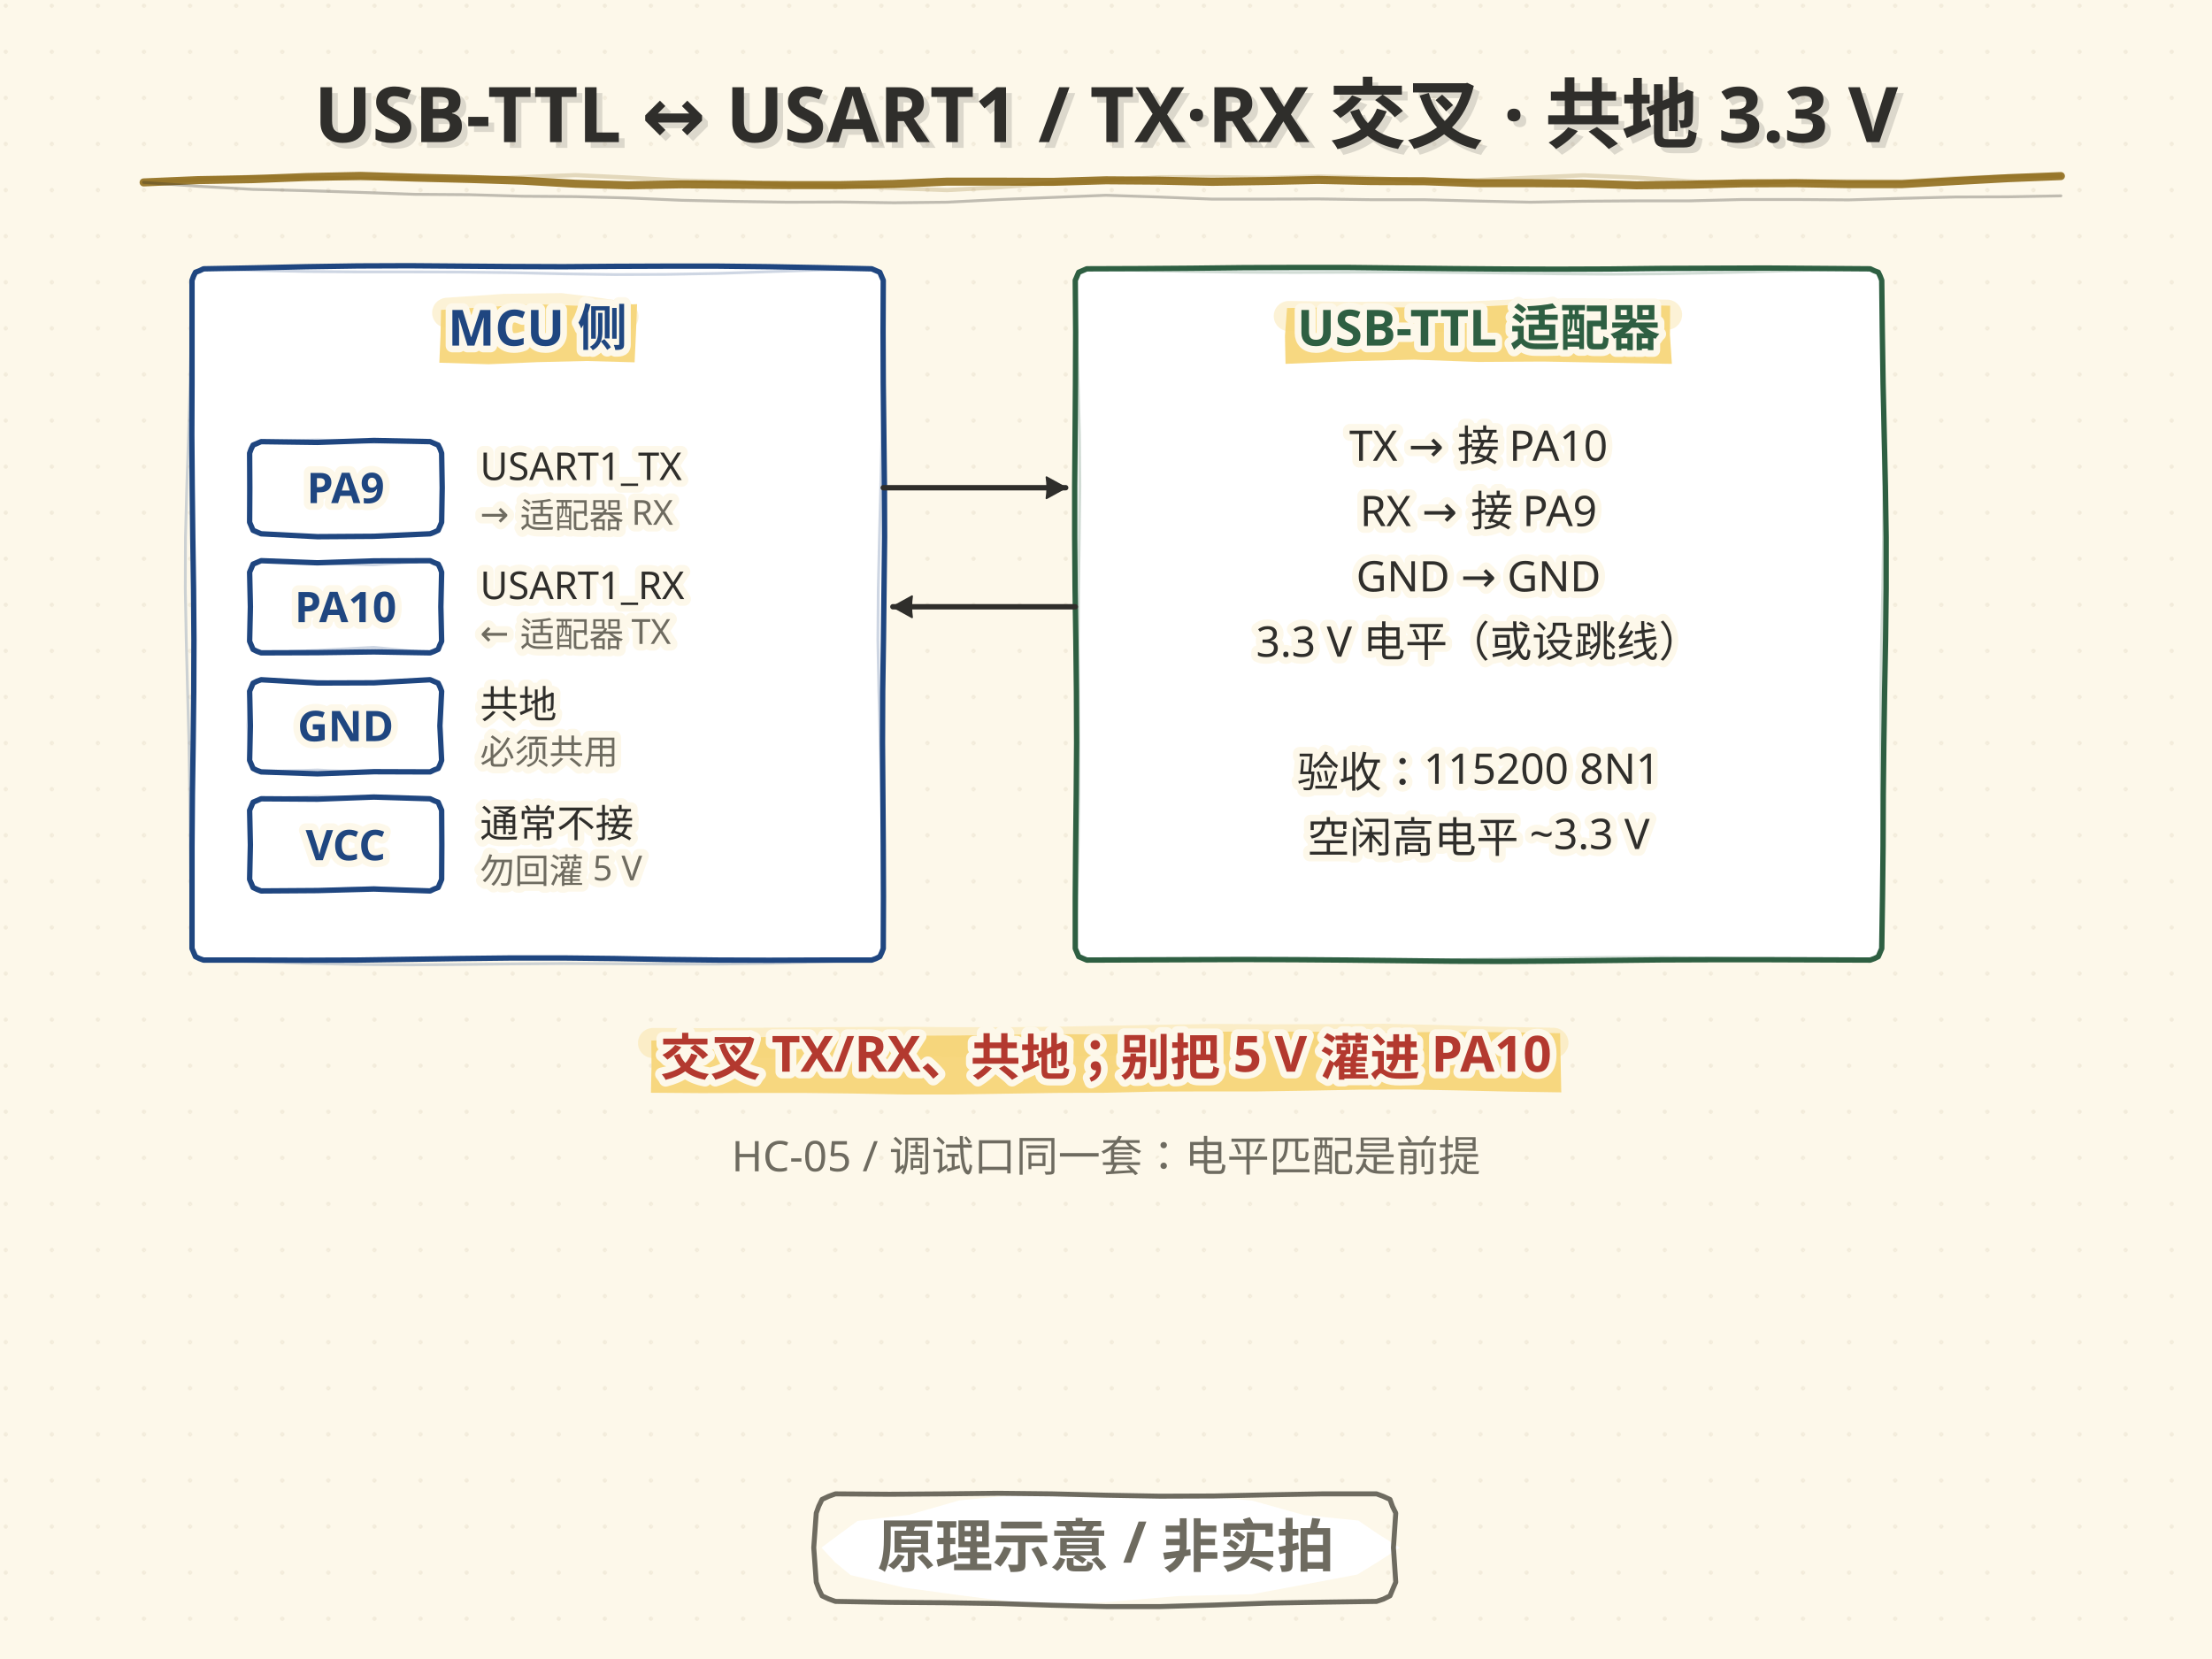
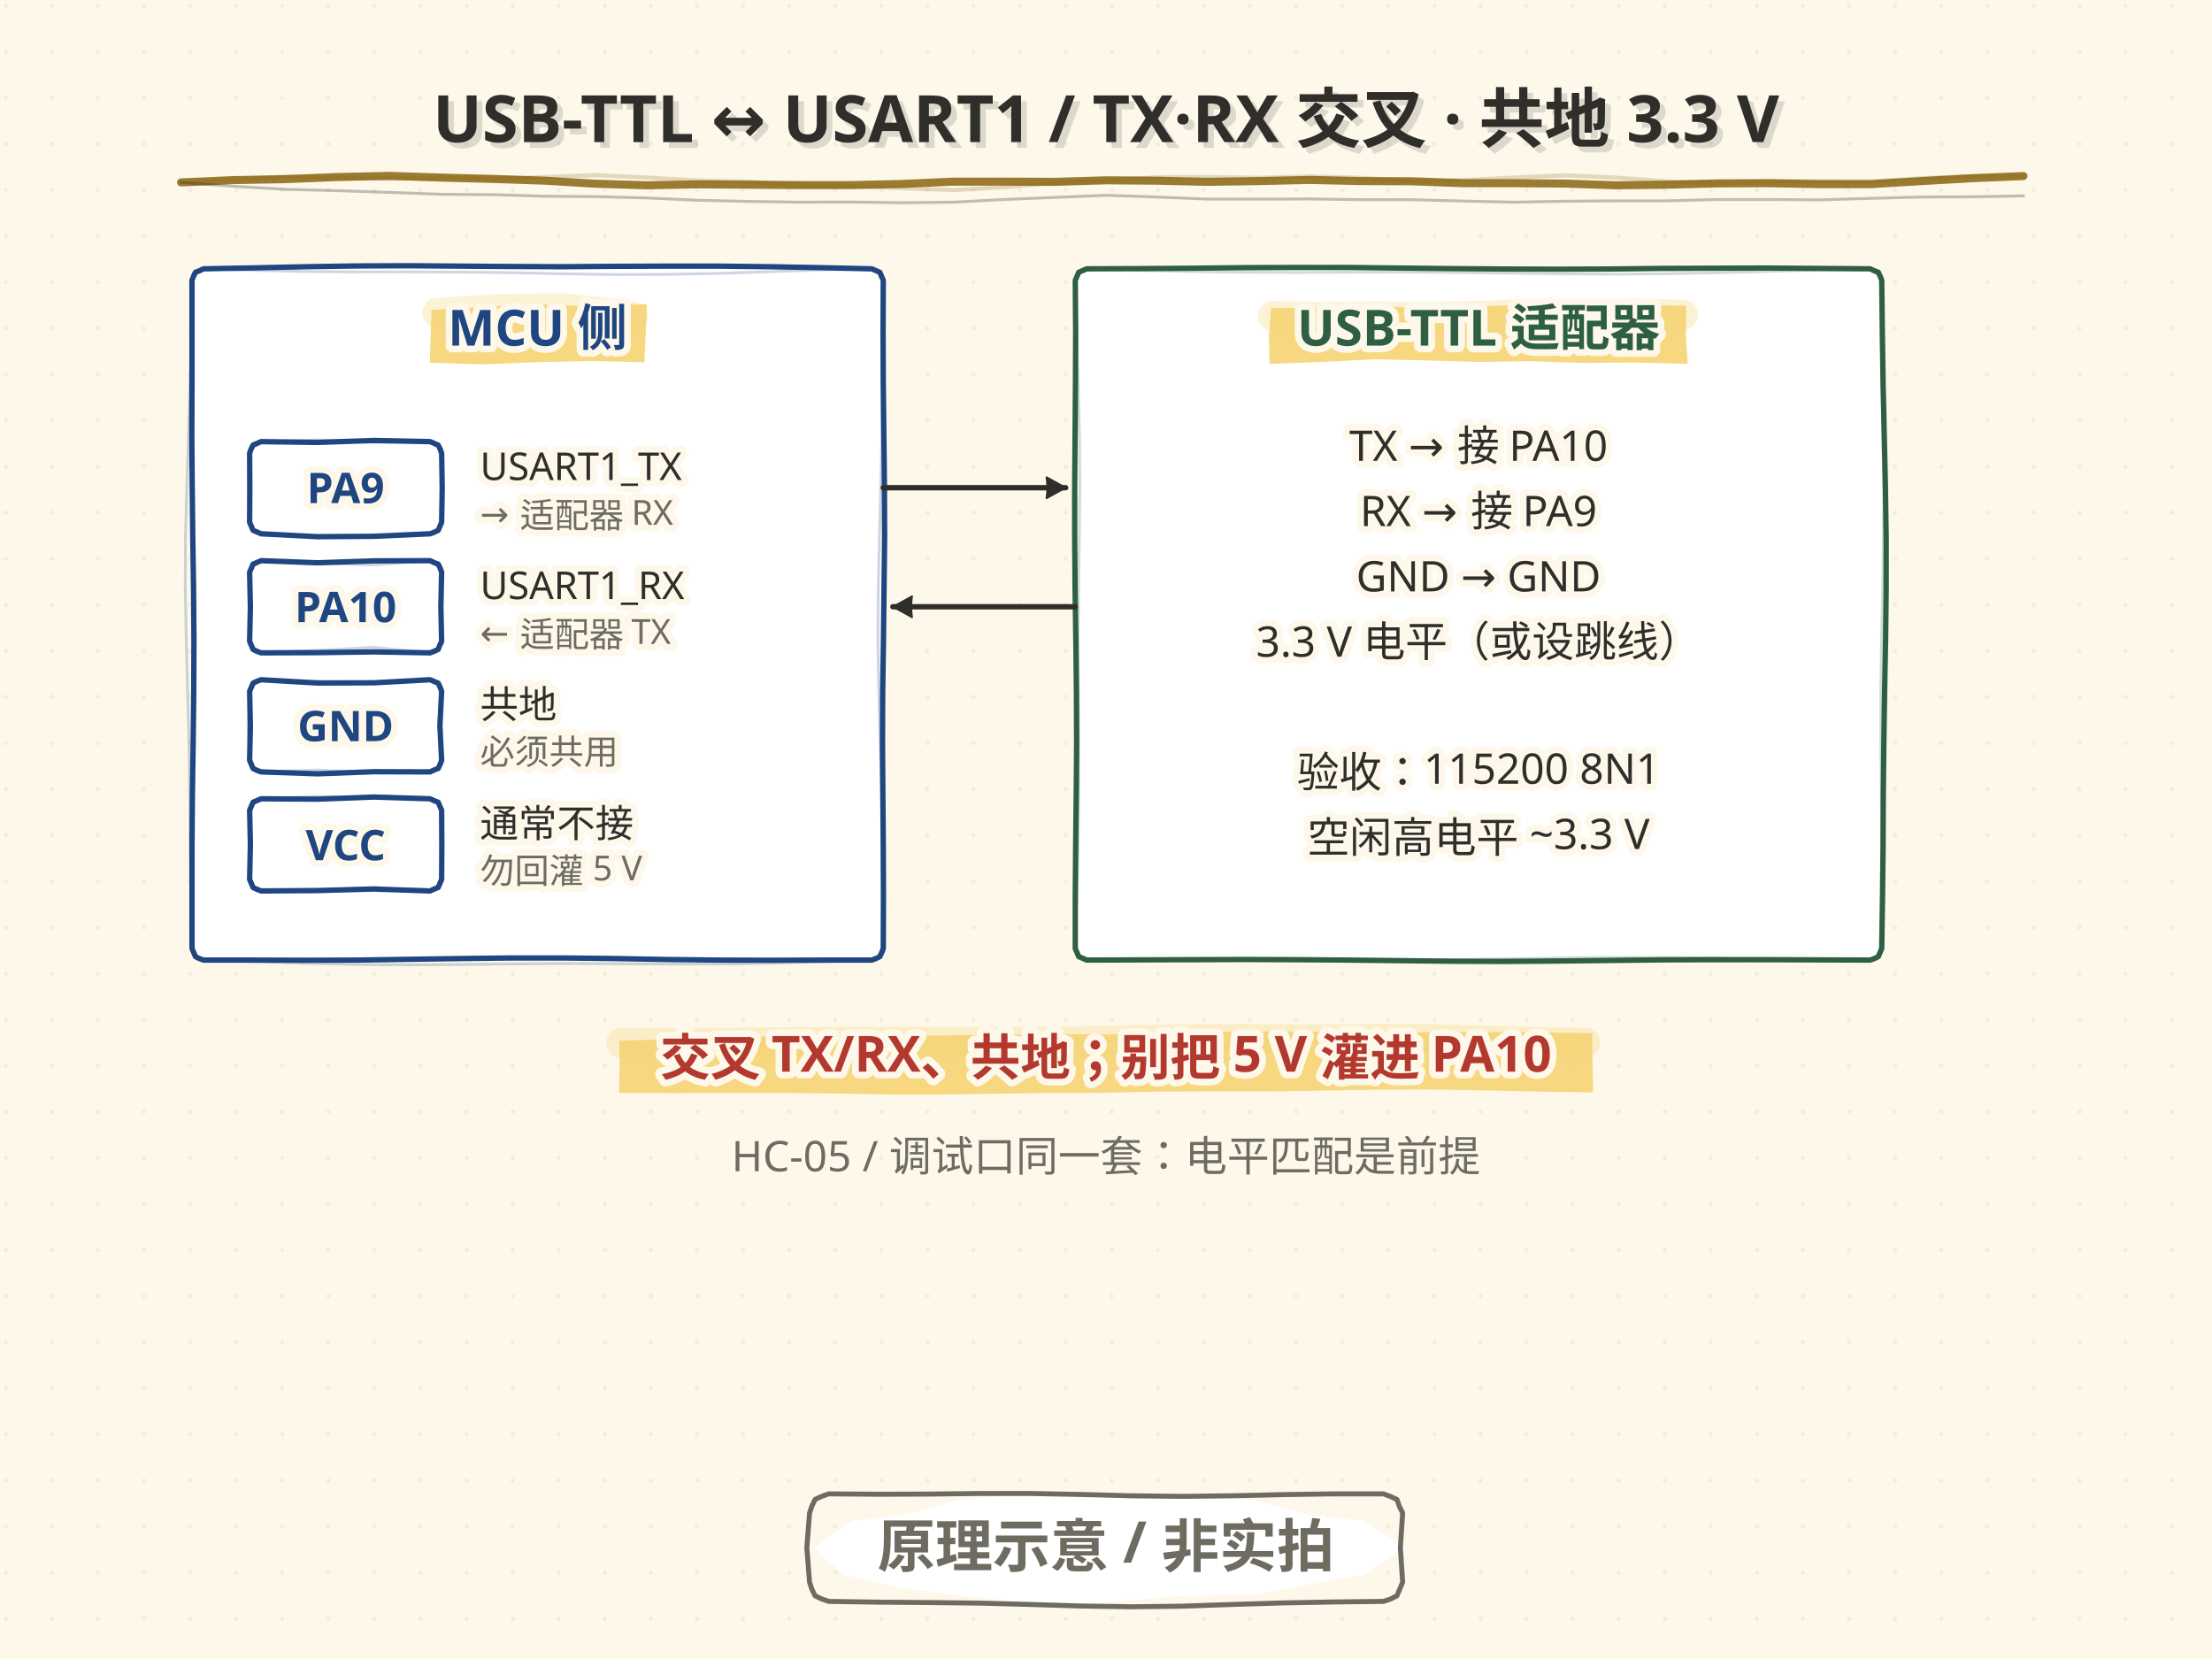
<svg xmlns="http://www.w3.org/2000/svg" width="1152" height="864" viewBox="0 0 1152 864">
  <style>text{dominant-baseline:alphabetic} .t-halo{paint-order:stroke;stroke:#FDF8EA;stroke-width:7px; stroke-linejoin:round}</style>
  <defs>
    <pattern id="dotgrid" width="24" height="24" patternUnits="userSpaceOnUse">
      <circle cx="3" cy="3" r="1.1" fill="#DED4BE" />
    </pattern>
  </defs>
  <rect width="1152" height="864" fill="#FDF8EA" />
  <rect width="1152" height="864" fill="url(#dotgrid)" opacity="0.36" />
  <path d="M100.0 146.0 L100.8 143.8 L101.8 141.8 L101.8 141.8 L103.9 141.0 L106.0 140.0 L106.0 140.0 L132.8 139.5 L159.5 138.9 L186.3 138.5 L213.1 138.4 L239.8 138.6 L266.6 138.8 L293.4 138.9 L320.2 138.7 L346.9 138.6 L373.7 138.6 L400.5 138.9 L427.2 139.4 L454.0 140.0 L454.0 140.0 L456.1 140.9 L458.2 141.8 L458.2 141.8 L459.1 143.9 L460.0 146.0 L460.0 146.0 L459.9 172.8 L460.0 199.5 L460.3 226.3 L460.6 253.1 L460.7 279.8 L460.4 306.6 L460.1 333.4 L459.7 360.2 L459.6 386.9 L459.8 413.7 L460.0 440.5 L460.1 467.2 L460.0 494.0 L460.0 494.0 L459.2 496.1 L458.2 498.2 L458.2 498.2 L456.2 499.2 L454.0 500.0 L454.0 500.0 L427.2 500.0 L400.5 500.1 L373.7 500.0 L346.9 499.7 L320.2 499.2 L293.4 498.9 L266.6 498.9 L239.8 499.2 L213.1 499.6 L186.3 500.0 L159.5 500.1 L132.8 500.0 L106.0 500.0 L106.0 500.0 L103.8 499.2 L101.8 498.2 L101.8 498.2 L100.9 496.1 L100.0 494.0 L100.0 494.0 L100.0 467.2 L100.0 440.5 L100.2 413.7 L100.6 386.9 L100.9 360.2 L101.0 333.4 L100.8 306.6 L100.4 279.8 L100.1 253.1 L99.9 226.3 L100.0 199.5 L100.0 172.8 L100.0 146.0" fill="#FFFFFF" stroke="#1F4680" stroke-width="2.8" stroke-linecap="round" stroke-linejoin="round" opacity="1.0" />
  <path d="M100.0 146.0 L101.0 143.9 L101.8 141.8 L101.8 141.8 L103.9 141.0 L106.0 140.0 L106.0 140.0 L132.8 140.8 L159.5 141.4 L186.3 141.6 L213.1 141.6 L239.8 141.7 L266.6 142.0 L293.4 142.6 L320.2 143.0 L346.9 142.9 L373.7 142.4 L400.5 141.5 L427.2 140.6 L454.0 140.0 L454.0 140.0 L456.1 140.9 L458.2 141.8 L458.2 141.8 L459.2 143.8 L460.0 146.0 L460.0 146.0 L459.7 172.8 L459.5 199.5 L459.3 226.3 L458.7 253.1 L458.0 279.8 L457.4 306.6 L457.2 333.4 L457.7 360.2 L458.4 386.9 L459.1 413.7 L459.5 440.5 L459.8 467.2 L460.0 494.0 L460.0 494.0 L459.3 496.2 L458.2 498.2 L458.2 498.2 L456.1 499.0 L454.0 500.0 L454.0 500.0 L427.2 500.9 L400.5 501.7 L373.7 502.1 L346.9 502.1 L320.2 501.9 L293.4 501.8 L266.6 502.0 L239.8 502.3 L213.1 502.5 L186.3 502.3 L159.5 501.7 L132.8 500.8 L106.0 500.0 L106.0 500.0 L103.9 499.1 L101.8 498.2 L101.8 498.2 L101.0 496.1 L100.0 494.0 L100.0 494.0 L99.4 467.2 L99.1 440.5 L98.8 413.7 L98.4 386.9 L97.7 360.2 L97.0 333.4 L96.5 306.6 L96.6 279.8 L97.3 253.1 L98.2 226.3 L99.0 199.5 L99.6 172.8 L100.0 146.0" fill="none" stroke="#1F4680" stroke-width="1.46" stroke-linecap="round" stroke-linejoin="round" opacity="0.22" />
-   <path d="M229.7 161.4 L254.9 159.8 L280.0 158.5 L280.0 158.5 L305.9 159.4 L331.8 158.4 L331.8 158.4 L331.2 173.6 L330.5 188.7 L330.5 188.7 L305.3 188.0 L280.0 188.6 L280.0 188.6 L254.4 189.7 L228.8 188.9 L228.8 188.9 L229.4 175.2 L229.7 161.4" fill="#F6D576" opacity="0.92" />
-   <path d="M232.9 162.9 L262.5 160.9 L292.1 160.5 L292.1 160.5 L308.5 162.5 L324.7 164.9" fill="none" stroke="#F6D576" stroke-width="15.7" stroke-linecap="round" opacity="0.30" />
+   <path d="M224.7 161.4 L252.3 159.8 L280.0 158.5 L280.0 158.5 L308.4 159.5 L336.9 158.4 L336.9 158.4 L336.3 173.6 L335.6 188.7 L335.6 188.7 L307.8 188.0 L280.0 188.6 L280.0 188.6 L251.9 189.8 L223.8 188.9 L223.8 188.9 L224.3 175.2 L224.7 161.4" fill="#F6D576" opacity="0.92" />
+   <path d="M227.8 162.9 L260.5 160.9 L293.3 160.5 L293.3 160.5 L311.6 162.5 L329.8 164.9" fill="none" stroke="#F6D576" stroke-width="15.7" stroke-linecap="round" opacity="0.30" />
  <text x="280" y="180" font-family="'Segoe Print','STKaiti','KaiTi','Microsoft YaHei','PingFang SC',sans-serif" font-size="26" font-weight="bold" text-anchor="middle" fill="#1F4680" class="t-halo">MCU 侧</text>
  <path d="M130.0 236.0 L130.8 233.8 L131.8 231.8 L131.8 231.8 L133.9 230.9 L136.0 230.0 L136.0 230.0 L165.3 230.4 L194.7 229.4 L224.0 230.0 L224.0 230.0 L226.1 230.9 L228.2 231.8 L228.2 231.8 L229.2 233.8 L230.0 236.0 L230.0 236.0 L230.3 254.0 L230.0 272.0 L230.0 272.0 L229.1 274.1 L228.2 276.2 L228.2 276.2 L226.1 277.2 L224.0 278.0 L224.0 278.0 L194.7 279.3 L165.3 279.5 L136.0 278.0 L136.0 278.0 L133.9 277.1 L131.8 276.2 L131.8 276.2 L130.9 274.1 L130.0 272.0 L130.0 272.0 L130.1 254.0 L130.0 236.0" fill="#FFFFFF" stroke="#1F4680" stroke-width="2.8" stroke-linecap="round" stroke-linejoin="round" opacity="1.0" />
  <path d="M130.0 236.0 L130.7 233.8 L131.8 231.8 L131.8 231.8 L133.8 230.7 L136.0 230.0 L136.0 230.0 L165.3 229.1 L194.7 230.4 L224.0 230.0 L224.0 230.0 L226.2 230.7 L228.2 231.8 L228.2 231.8 L229.2 233.8 L230.0 236.0 L230.0 236.0 L230.4 254.0 L230.0 272.0 L230.0 272.0 L229.0 274.1 L228.2 276.2 L228.2 276.2 L226.1 277.1 L224.0 278.0 L224.0 278.0 L194.7 279.5 L165.3 279.3 L136.0 278.0 L136.0 278.0 L133.8 277.2 L131.8 276.2 L131.8 276.2 L130.8 274.1 L130.0 272.0 L130.0 272.0 L129.4 254.0 L130.0 236.0" fill="none" stroke="#1F4680" stroke-width="1.46" stroke-linecap="round" stroke-linejoin="round" opacity="0.22" />
  <text x="180" y="262" font-family="'Segoe Print','STKaiti','KaiTi','Microsoft YaHei','PingFang SC',sans-serif" font-size="22" font-weight="bold" text-anchor="middle" fill="#1F4680" class="t-halo">PA9</text>
  <text x="250" y="250" font-family="'Segoe Print','STKaiti','KaiTi','Microsoft YaHei','PingFang SC',sans-serif" font-size="20" fill="#2F2E2B" class="t-halo">USART1_TX</text>
  <text x="250" y="274" font-family="'Segoe Print','STKaiti','KaiTi','Microsoft YaHei','PingFang SC',sans-serif" font-size="18" fill="#6E6B60" class="t-halo">→ 适配器 RX</text>
  <path d="M130.0 298.0 L130.9 295.9 L131.8 293.8 L131.8 293.8 L133.9 292.9 L136.0 292.0 L136.0 292.0 L165.3 293.1 L194.7 292.1 L224.0 292.0 L224.0 292.0 L226.1 293.0 L228.2 293.8 L228.2 293.8 L229.2 295.8 L230.0 298.0 L230.0 298.0 L229.6 316.0 L230.0 334.0 L230.0 334.0 L229.0 336.1 L228.2 338.2 L228.2 338.2 L226.1 339.2 L224.0 340.0 L224.0 340.0 L194.7 339.5 L165.3 339.9 L136.0 340.0 L136.0 340.0 L133.8 339.2 L131.8 338.2 L131.8 338.2 L130.9 336.1 L130.0 334.0 L130.0 334.0 L130.4 316.0 L130.0 298.0" fill="#FFFFFF" stroke="#1F4680" stroke-width="2.8" stroke-linecap="round" stroke-linejoin="round" opacity="1.0" />
  <path d="M130.0 298.0 L130.9 295.9 L131.8 293.8 L131.8 293.8 L133.8 292.7 L136.0 292.0 L136.0 292.0 L165.3 293.4 L194.7 294.2 L224.0 292.0 L224.0 292.0 L226.1 292.9 L228.2 293.8 L228.2 293.8 L229.1 295.9 L230.0 298.0 L230.0 298.0 L229.9 316.0 L230.0 334.0 L230.0 334.0 L229.0 336.1 L228.2 338.2 L228.2 338.2 L226.1 339.0 L224.0 340.0 L224.0 340.0 L194.7 337.1 L165.3 338.7 L136.0 340.0 L136.0 340.0 L133.9 339.1 L131.8 338.2 L131.8 338.2 L131.0 336.1 L130.0 334.0 L130.0 334.0 L131.1 316.0 L130.0 298.0" fill="none" stroke="#1F4680" stroke-width="1.46" stroke-linecap="round" stroke-linejoin="round" opacity="0.22" />
  <text x="180" y="324" font-family="'Segoe Print','STKaiti','KaiTi','Microsoft YaHei','PingFang SC',sans-serif" font-size="22" font-weight="bold" text-anchor="middle" fill="#1F4680" class="t-halo">PA10</text>
  <text x="250" y="312" font-family="'Segoe Print','STKaiti','KaiTi','Microsoft YaHei','PingFang SC',sans-serif" font-size="20" fill="#2F2E2B" class="t-halo">USART1_RX</text>
  <text x="250" y="336" font-family="'Segoe Print','STKaiti','KaiTi','Microsoft YaHei','PingFang SC',sans-serif" font-size="18" fill="#6E6B60" class="t-halo">← 适配器 TX</text>
  <path d="M130.0 360.0 L130.9 357.9 L131.8 355.8 L131.8 355.8 L133.8 354.8 L136.0 354.0 L136.0 354.0 L165.3 355.7 L194.7 355.6 L224.0 354.0 L224.0 354.0 L226.1 354.9 L228.2 355.8 L228.2 355.8 L229.2 357.9 L230.0 360.0 L230.0 360.0 L229.1 378.0 L230.0 396.0 L230.0 396.0 L229.2 398.1 L228.2 400.2 L228.2 400.2 L226.1 401.0 L224.0 402.0 L224.0 402.0 L194.7 401.9 L165.3 403.0 L136.0 402.0 L136.0 402.0 L133.8 401.2 L131.8 400.2 L131.8 400.2 L130.9 398.1 L130.0 396.0 L130.0 396.0 L130.4 378.0 L130.0 360.0" fill="#FFFFFF" stroke="#1F4680" stroke-width="2.8" stroke-linecap="round" stroke-linejoin="round" opacity="1.0" />
  <path d="M130.0 360.0 L131.0 357.9 L131.8 355.8 L131.8 355.8 L133.9 355.0 L136.0 354.0 L136.0 354.0 L165.3 354.8 L194.7 356.1 L224.0 354.0 L224.0 354.0 L226.1 354.9 L228.2 355.8 L228.2 355.8 L229.2 357.9 L230.0 360.0 L230.0 360.0 L229.2 378.0 L230.0 396.0 L230.0 396.0 L229.0 398.1 L228.2 400.2 L228.2 400.2 L226.1 401.1 L224.0 402.0 L224.0 402.0 L194.7 402.5 L165.3 401.0 L136.0 402.0 L136.0 402.0 L133.9 401.0 L131.8 400.2 L131.8 400.2 L131.0 398.1 L130.0 396.0 L130.0 396.0 L129.1 378.0 L130.0 360.0" fill="none" stroke="#1F4680" stroke-width="1.46" stroke-linecap="round" stroke-linejoin="round" opacity="0.22" />
  <text x="180" y="386" font-family="'Segoe Print','STKaiti','KaiTi','Microsoft YaHei','PingFang SC',sans-serif" font-size="22" font-weight="bold" text-anchor="middle" fill="#1F4680" class="t-halo">GND</text>
  <text x="250" y="374" font-family="'Segoe Print','STKaiti','KaiTi','Microsoft YaHei','PingFang SC',sans-serif" font-size="20" fill="#2F2E2B" class="t-halo">共地</text>
  <text x="250" y="398" font-family="'Segoe Print','STKaiti','KaiTi','Microsoft YaHei','PingFang SC',sans-serif" font-size="18" fill="#6E6B60" class="t-halo">必须共用</text>
  <path d="M130.0 422.0 L130.9 419.9 L131.8 417.8 L131.8 417.8 L133.9 416.9 L136.0 416.0 L136.0 416.0 L165.3 416.2 L194.7 415.1 L224.0 416.0 L224.0 416.0 L226.1 417.0 L228.2 417.8 L228.2 417.8 L229.1 419.9 L230.0 422.0 L230.0 422.0 L230.1 440.0 L230.0 458.0 L230.0 458.0 L229.1 460.1 L228.2 462.2 L228.2 462.2 L226.1 463.0 L224.0 464.0 L224.0 464.0 L194.7 463.0 L165.3 463.8 L136.0 464.0 L136.0 464.0 L133.9 463.2 L131.8 462.2 L131.8 462.2 L130.9 460.1 L130.0 458.0 L130.0 458.0 L130.4 440.0 L130.0 422.0" fill="#FFFFFF" stroke="#1F4680" stroke-width="2.8" stroke-linecap="round" stroke-linejoin="round" opacity="1.0" />
  <path d="M130.0 422.0 L131.0 419.9 L131.8 417.8 L131.8 417.8 L133.9 416.9 L136.0 416.0 L136.0 416.0 L165.3 414.7 L194.7 415.7 L224.0 416.0 L224.0 416.0 L226.1 416.8 L228.2 417.8 L228.2 417.8 L229.2 419.8 L230.0 422.0 L230.0 422.0 L229.8 440.0 L230.0 458.0 L230.0 458.0 L229.1 460.1 L228.2 462.2 L228.2 462.2 L226.2 463.2 L224.0 464.0 L224.0 464.0 L194.7 462.2 L165.3 463.4 L136.0 464.0 L136.0 464.0 L133.8 463.3 L131.8 462.2 L131.8 462.2 L131.0 460.1 L130.0 458.0 L130.0 458.0 L130.2 440.0 L130.0 422.0" fill="none" stroke="#1F4680" stroke-width="1.46" stroke-linecap="round" stroke-linejoin="round" opacity="0.22" />
  <text x="180" y="448" font-family="'Segoe Print','STKaiti','KaiTi','Microsoft YaHei','PingFang SC',sans-serif" font-size="22" font-weight="bold" text-anchor="middle" fill="#1F4680" class="t-halo">VCC</text>
  <text x="250" y="436" font-family="'Segoe Print','STKaiti','KaiTi','Microsoft YaHei','PingFang SC',sans-serif" font-size="20" fill="#2F2E2B" class="t-halo">通常不接</text>
  <text x="250" y="460" font-family="'Segoe Print','STKaiti','KaiTi','Microsoft YaHei','PingFang SC',sans-serif" font-size="18" fill="#6E6B60" class="t-halo">勿回灌 5 V</text>
  <path d="M560.0 146.0 L560.9 143.9 L561.8 141.8 L561.8 141.8 L563.9 140.9 L566.0 140.0 L566.0 140.0 L593.2 139.9 L620.4 139.7 L647.6 139.4 L674.8 139.3 L702.0 139.3 L729.2 139.6 L756.4 139.9 L783.6 140.1 L810.8 140.2 L838.0 140.1 L865.2 139.8 L892.4 139.7 L919.6 139.6 L946.8 139.8 L974.0 140.0 L974.0 140.0 L976.1 141.0 L978.2 141.8 L978.2 141.8 L979.2 143.9 L980.0 146.0 L980.0 146.0 L980.3 172.8 L980.7 199.5 L981.3 226.3 L981.9 253.1 L982.3 279.8 L982.3 306.6 L982.0 333.4 L981.5 360.2 L981.1 386.9 L980.8 413.7 L980.7 440.5 L980.4 467.2 L980.0 494.0 L980.0 494.0 L979.1 496.1 L978.2 498.2 L978.2 498.2 L976.2 499.2 L974.0 500.0 L974.0 500.0 L946.8 499.9 L919.6 499.8 L892.4 499.8 L865.2 499.9 L838.0 500.2 L810.8 500.5 L783.6 500.7 L756.4 500.6 L729.2 500.3 L702.0 500.0 L674.8 499.8 L647.6 499.7 L620.4 499.8 L593.2 499.9 L566.0 500.0 L566.0 500.0 L563.9 499.1 L561.8 498.2 L561.8 498.2 L560.9 496.1 L560.0 494.0 L560.0 494.0 L560.0 467.2 L560.2 440.5 L560.5 413.7 L560.7 386.9 L560.6 360.2 L560.3 333.4 L559.9 306.6 L559.7 279.8 L559.7 253.1 L559.9 226.3 L560.1 199.5 L560.2 172.8 L560.0 146.0" fill="#FFFFFF" stroke="#2E5F42" stroke-width="2.8" stroke-linecap="round" stroke-linejoin="round" opacity="1.0" />
  <path d="M560.0 146.0 L560.8 143.9 L561.8 141.8 L561.8 141.8 L563.8 140.8 L566.0 140.0 L566.0 140.0 L593.2 140.8 L620.4 141.4 L647.6 141.8 L674.8 141.9 L702.0 141.8 L729.2 141.7 L756.4 141.9 L783.6 142.2 L810.8 142.6 L838.0 142.8 L865.2 142.6 L892.4 142.1 L919.6 141.4 L946.8 140.6 L974.0 140.0 L974.0 140.0 L976.1 140.9 L978.2 141.8 L978.2 141.8 L979.0 143.9 L980.0 146.0 L980.0 146.0 L979.9 172.8 L980.2 199.5 L980.6 226.3 L981.0 253.1 L980.9 279.8 L980.5 306.6 L979.9 333.4 L979.5 360.2 L979.5 386.9 L979.8 413.7 L980.1 440.5 L980.2 467.2 L980.0 494.0 L980.0 494.0 L979.2 496.1 L978.2 498.2 L978.2 498.2 L976.2 499.3 L974.0 500.0 L974.0 500.0 L946.8 499.8 L919.6 499.5 L892.4 499.0 L865.2 498.6 L838.0 498.6 L810.8 498.9 L783.6 499.3 L756.4 499.8 L729.2 500.0 L702.0 499.9 L674.8 499.7 L647.6 499.4 L620.4 499.4 L593.2 499.6 L566.0 500.0 L566.0 500.0 L563.8 499.3 L561.8 498.2 L561.8 498.2 L560.8 496.1 L560.0 494.0 L560.0 494.0 L560.8 467.2 L561.5 440.5 L561.8 413.7 L561.8 386.9 L561.6 360.2 L561.5 333.4 L561.7 306.6 L562.1 279.8 L562.4 253.1 L562.2 226.3 L561.5 199.5 L560.7 172.8 L560.0 146.0" fill="none" stroke="#2E5F42" stroke-width="1.46" stroke-linecap="round" stroke-linejoin="round" opacity="0.22" />
-   <path d="M670.3 160.4 L703.6 160.0 L736.8 160.1 L770.0 159.7 L770.0 159.7 L803.3 158.0 L836.6 158.7 L869.8 159.2 L869.8 159.2 L869.7 174.4 L870.7 189.5 L870.7 189.5 L837.1 188.9 L803.6 188.3 L770.0 188.5 L770.0 188.5 L736.5 187.3 L703.0 188.1 L669.5 189.5 L669.5 189.5 L669.2 174.9 L670.3 160.4" fill="#F6D576" opacity="0.92" />
-   <path d="M671.2 164.6 L702.0 165.0 L732.7 164.9 L763.5 164.9 L794.3 163.5 L794.3 163.5 L831.2 163.4 L868.2 163.9" fill="none" stroke="#F6D576" stroke-width="15.7" stroke-linecap="round" opacity="0.30" />
+   <path d="M662.0 160.4 L689.0 160.3 L716.0 159.6 L743.0 160.2 L770.0 159.7 L770.0 159.7 L797.0 158.4 L824.1 158.0 L851.1 158.8 L878.2 159.2 L878.2 159.2 L878.0 174.4 L879.0 189.5 L879.0 189.5 L851.8 188.8 L824.5 189.0 L797.3 188.1 L770.0 188.5 L770.0 188.5 L742.8 187.7 L715.6 187.1 L688.4 188.5 L661.2 189.5 L661.2 189.5 L660.8 174.9 L662.0 160.4" fill="#F6D576" opacity="0.92" />
+   <path d="M662.9 164.6 L689.5 165.1 L716.2 164.8 L742.9 165.1 L769.6 164.6 L796.3 163.5 L796.3 163.5 L823.0 163.7 L849.8 163.1 L876.5 163.9" fill="none" stroke="#F6D576" stroke-width="15.7" stroke-linecap="round" opacity="0.30" />
  <text x="770" y="180" font-family="'Segoe Print','STKaiti','KaiTi','Microsoft YaHei','PingFang SC',sans-serif" font-size="26" font-weight="bold" text-anchor="middle" fill="#2E5F42" class="t-halo">USB-TTL 适配器</text>
  <text x="770" y="240" font-family="'Segoe Print','STKaiti','KaiTi','Microsoft YaHei','PingFang SC',sans-serif" font-size="22" text-anchor="middle" fill="#2F2E2B" class="t-halo">TX → 接 PA10</text>
  <text x="770" y="274" font-family="'Segoe Print','STKaiti','KaiTi','Microsoft YaHei','PingFang SC',sans-serif" font-size="22" text-anchor="middle" fill="#2F2E2B" class="t-halo">RX → 接 PA9</text>
  <text x="770" y="308" font-family="'Segoe Print','STKaiti','KaiTi','Microsoft YaHei','PingFang SC',sans-serif" font-size="22" text-anchor="middle" fill="#2F2E2B" class="t-halo">GND → GND</text>
  <text x="770" y="342" font-family="'Segoe Print','STKaiti','KaiTi','Microsoft YaHei','PingFang SC',sans-serif" font-size="22" text-anchor="middle" fill="#2F2E2B" class="t-halo">3.3 V 电平（或设跳线）</text>
  <text x="770" y="410" font-family="'Segoe Print','STKaiti','KaiTi','Microsoft YaHei','PingFang SC',sans-serif" font-size="22" text-anchor="middle" fill="#2F2E2B" class="t-halo">验收：115200 8N1</text>
  <text x="770" y="444" font-family="'Segoe Print','STKaiti','KaiTi','Microsoft YaHei','PingFang SC',sans-serif" font-size="22" text-anchor="middle" fill="#2F2E2B" class="t-halo">空闲高电平 ~3.3 V</text>
  <path d="M460.0 254.0 Q510.0 254.0 555.0 254.0" fill="none" stroke="#2F2E2B" stroke-width="2.8" stroke-linecap="round" />
  <path d="M545.0 259.5 L555.0 254.0 L545.0 248.5 Q545.8 254.0 545.0 259.5 Z" fill="#2F2E2B" stroke="#2F2E2B" stroke-width="0.9" stroke-linejoin="round" />
  <path d="M560.0 316.0 Q510.0 316.0 465.0 316.0" fill="none" stroke="#2F2E2B" stroke-width="2.8" stroke-linecap="round" />
  <path d="M475.0 310.5 L465.0 316.0 L475.0 321.5 Q474.2 316.0 475.0 310.5 Z" fill="#2F2E2B" stroke="#2F2E2B" stroke-width="0.9" stroke-linejoin="round" />
-   <path d="M339.2 541.9 L365.5 541.2 L391.8 540.3 L418.1 539.5 L444.4 539.3 L470.7 539.4 L497.1 539.3 L523.4 538.9 L549.7 538.6 L576.0 538.7 L576.0 538.7 L602.3 538.1 L628.6 537.4 L654.8 537.1 L681.1 537.3 L707.4 537.6 L733.7 537.6 L760.0 537.4 L786.2 537.6 L812.5 538.1 L812.5 538.1 L812.8 553.5 L813.1 568.9 L813.1 568.9 L786.8 568.5 L760.4 567.9 L734.1 567.4 L707.7 567.5 L681.4 568.0 L655.0 568.4 L628.7 568.4 L602.3 568.5 L576.0 569.1 L576.0 569.1 L549.7 569.2 L523.3 569.6 L497.0 570.0 L470.7 570.0 L444.3 569.5 L418.0 569.2 L391.7 569.2 L365.3 569.3 L339.0 569.1 L339.0 569.1 L339.3 555.5 L339.2 541.9" fill="#F6D576" opacity="0.92" />
-   <path d="M340.1 543.2 L366.8 543.3 L393.4 543.1 L420.0 542.9 L446.6 542.7 L473.2 542.6 L499.9 542.8 L526.5 542.8 L553.1 542.5 L579.7 542.0 L606.4 541.5 L633.0 541.1 L633.0 541.1 L662.3 541.3 L691.7 541.2 L721.0 541.0 L750.3 541.7 L779.7 542.6 L809.0 543.1" fill="none" stroke="#F6D576" stroke-width="15.7" stroke-linecap="round" opacity="0.30" />
+   <path d="M322.5 541.9 L350.7 541.2 L378.8 540.3 L407.0 539.5 L435.2 539.3 L463.3 539.4 L491.5 539.3 L519.7 538.9 L547.8 538.6 L576.0 538.7 L576.0 538.7 L604.1 538.1 L632.3 537.4 L660.4 537.1 L688.5 537.3 L716.6 537.6 L744.8 537.6 L772.9 537.4 L801.0 537.6 L829.2 538.1 L829.2 538.1 L829.4 553.5 L829.7 568.9 L829.7 568.9 L801.6 568.5 L773.4 567.9 L745.2 567.4 L717.0 567.5 L688.8 568.0 L660.6 568.4 L632.4 568.4 L604.2 568.5 L576.0 569.1 L576.0 569.1 L547.8 569.2 L519.6 569.6 L491.5 570.0 L463.3 570.0 L435.1 569.5 L406.9 569.2 L378.7 569.2 L350.6 569.3 L322.4 569.1 L322.4 569.1 L322.7 555.5 L322.5 541.9" fill="#F6D576" opacity="0.92" />
+   <path d="M323.5 543.2 L349.6 543.3 L375.7 543.2 L401.9 542.9 L428.0 542.7 L454.1 542.6 L480.2 542.7 L506.4 542.8 L532.5 542.7 L558.6 542.4 L584.7 541.9 L610.9 541.4 L637.0 541.1 L637.0 541.1 L663.9 541.3 L690.9 541.3 L717.8 541.0 L744.8 541.2 L771.7 542.0 L798.7 542.7 L825.6 543.1" fill="none" stroke="#F6D576" stroke-width="15.7" stroke-linecap="round" opacity="0.30" />
  <text x="576.0" y="560" font-family="'Segoe Print','STKaiti','KaiTi','Microsoft YaHei','PingFang SC',sans-serif" font-size="26" font-weight="bold" text-anchor="middle" fill="#B3392F" class="t-halo">交叉 TX/RX、共地；别把 5 V 灌进 PA10</text>
  <text x="576.0" y="610" font-family="'Segoe Print','STKaiti','KaiTi','Microsoft YaHei','PingFang SC',sans-serif" font-size="22" text-anchor="middle" fill="#6E6B60" class="t-halo">HC-05 / 调试口同一套：电平匹配是前提</text>
-   <text x="579.0" y="77" font-family="'Segoe Print','STKaiti','KaiTi','Microsoft YaHei','PingFang SC',sans-serif" font-size="40" font-weight="bold" text-anchor="middle" fill="#2F2E2B" opacity="0.16">USB-TTL ↔ USART1 / TX·RX 交叉 · 共地 3.3 V</text>
-   <text x="576.0" y="74" font-family="'Segoe Print','STKaiti','KaiTi','Microsoft YaHei','PingFang SC',sans-serif" font-size="40" font-weight="bold" text-anchor="middle" fill="#2F2E2B">USB-TTL ↔ USART1 / TX·RX 交叉 · 共地 3.3 V</text>
-   <path d="M74.8 95.0 L103.1 93.8 L131.4 93.3 L159.6 92.2 L187.9 91.6 L216.2 92.5 L244.5 93.2 L244.5 93.2 L272.1 94.1 L299.7 95.7 L327.3 96.5 L355.0 96.0 L382.6 96.2 L410.2 96.4 L410.2 96.4 L437.9 96.4 L465.5 95.8 L493.1 94.6 L520.7 94.6 L548.4 94.7 L576.0 93.9 L576.0 93.9 L603.6 94.1 L631.3 94.7 L658.9 94.3 L686.5 93.7 L714.1 94.3 L741.8 94.4 L741.8 94.4 L769.4 95.4 L797.0 95.4 L824.6 95.6 L852.3 96.5 L879.9 96.2 L907.5 95.5 L907.5 95.5 L935.2 95.4 L962.8 95.9 L990.4 95.9 L1018.1 94.3 L1045.7 92.8 L1073.3 91.7" fill="none" stroke="#8A6510" stroke-width="4.2" stroke-linecap="round" stroke-linejoin="round" opacity="0.85" />
-   <path d="M74.8 95.0 L103.1 93.6 L131.4 92.0 L159.6 92.5 L187.9 93.1 L216.2 92.6 L244.5 93.2 L244.5 93.2 L272.1 92.2 L299.8 91.2 L327.4 92.5 L355.0 94.0 L382.6 94.6 L410.2 96.4 L410.2 96.4 L437.9 96.9 L465.5 98.0 L493.2 99.0 L520.8 97.5 L548.4 95.3 L576.0 93.9 L576.0 93.9 L603.6 92.3 L631.3 92.2 L658.9 92.6 L686.5 91.9 L714.1 92.6 L741.8 94.4 L741.8 94.4 L769.4 93.8 L797.0 92.5 L824.7 91.3 L852.3 92.5 L879.9 94.4 L907.5 95.5 L907.5 95.5 L935.1 94.4 L962.8 94.4 L990.4 94.5 L1018.0 92.8 L1045.6 91.8 L1073.3 91.7" fill="none" stroke="#8A6510" stroke-width="2.18" stroke-linecap="round" stroke-linejoin="round" opacity="0.22" />
-   <path d="M74.8 95.0 L103.1 97.0 L131.3 98.6 L159.6 99.3 L187.9 100.2 L216.2 101.2 L244.5 101.4 L244.5 101.4 L272.1 102.2 L299.7 102.4 L327.4 103.1 L355.0 104.3 L382.6 104.9 L410.2 105.3 L410.2 105.3 L437.9 105.2 L465.5 105.6 L493.2 105.3 L520.8 103.9 L548.4 102.8 L576.0 101.7 L576.0 101.7 L603.6 102.6 L631.2 103.7 L658.9 103.7 L686.5 103.6 L714.1 104.0 L741.8 104.0 L741.8 104.0 L769.4 104.7 L797.0 105.3 L824.6 104.8 L852.3 104.6 L879.9 104.6 L907.5 103.9 L907.5 103.9 L935.1 103.9 L962.8 104.1 L990.4 103.3 L1018.0 102.6 L1045.6 102.5 L1073.3 102.0" fill="none" stroke="#2F2E2B" stroke-width="1.5" stroke-linecap="round" stroke-linejoin="round" opacity="0.3" />
-   <path d="M729.1 806.0 L718.1 813.1 L706.9 820.0 L706.9 820.0 L679.3 825.2 L651.7 830.3 L651.7 830.3 L613.8 831.2 L576.0 834.4 L576.0 834.4 L537.4 835.6 L499.2 830.7 L499.2 830.7 L470.8 826.8 L443.0 820.3 L443.0 820.3 L434.9 813.6 L427.8 806.0 L427.8 806.0 L437.2 799.0 L446.6 792.1 L446.6 792.1 L473.5 788.9 L499.6 781.4 L499.6 781.4 L537.7 777.7 L576.0 777.6 L576.0 777.6 L614.1 778.0 L652.1 781.5 L652.1 781.5 L679.3 789.1 L707.4 791.9 L707.4 791.9 L718.1 799.2 L729.1 806.0" fill="#FFFFFF" />
-   <path d="M425.1 788.0 L426.4 784.4 L428.1 780.9 L428.1 780.9 L431.5 779.3 L435.1 778.0 L435.1 778.0 L463.3 778.2 L491.5 778.0 L519.7 777.7 L547.8 778.0 L576.0 778.7 L604.2 779.2 L632.3 779.1 L660.5 778.5 L688.7 778.0 L716.9 778.0 L716.9 778.0 L720.4 779.3 L723.9 780.9 L723.9 780.9 L725.2 784.5 L726.9 788.0 L726.9 788.0 L725.7 806.0 L726.9 824.0 L726.9 824.0 L725.4 827.5 L723.9 831.1 L723.9 831.1 L720.5 832.8 L716.9 834.0 L716.9 834.0 L688.7 834.4 L660.5 834.9 L632.3 835.9 L604.2 836.7 L576.0 836.7 L547.8 836.0 L519.7 835.1 L491.5 834.7 L463.3 834.5 L435.1 834.0 L435.1 834.0 L431.5 832.7 L428.1 831.1 L428.1 831.1 L426.4 827.6 L425.1 824.0 L425.1 824.0 L423.8 806.0 L425.1 788.0" fill="none" stroke="#6E6B60" stroke-width="2.6" stroke-linecap="round" stroke-linejoin="round" opacity="1.0" />
+   <text x="579.0" y="77" font-family="'Segoe Print','STKaiti','KaiTi','Microsoft YaHei','PingFang SC',sans-serif" font-size="34" font-weight="bold" text-anchor="middle" fill="#2F2E2B" opacity="0.16">USB-TTL ↔ USART1 / TX·RX 交叉 · 共地 3.3 V</text>
+   <text x="576.0" y="74" font-family="'Segoe Print','STKaiti','KaiTi','Microsoft YaHei','PingFang SC',sans-serif" font-size="34" font-weight="bold" text-anchor="middle" fill="#2F2E2B">USB-TTL ↔ USART1 / TX·RX 交叉 · 共地 3.3 V</text>
+   <path d="M94.3 95.0 L121.4 93.8 L148.6 93.3 L175.8 92.2 L203.0 91.6 L230.2 92.5 L257.4 93.2 L257.4 93.2 L284.0 94.1 L310.5 95.7 L337.0 96.5 L363.6 96.0 L390.2 96.2 L416.7 96.4 L416.7 96.4 L443.3 96.4 L469.8 95.8 L496.3 94.6 L522.9 94.6 L549.5 94.7 L576.0 93.9 L576.0 93.9 L602.5 94.1 L629.1 94.7 L655.6 94.3 L682.2 93.7 L708.7 94.3 L735.3 94.4 L735.3 94.4 L761.8 95.4 L788.4 95.4 L814.9 95.6 L841.5 96.5 L868.0 96.2 L894.6 95.5 L894.6 95.5 L921.1 95.4 L947.7 95.9 L974.3 95.9 L1000.8 94.3 L1027.3 92.8 L1053.8 91.7" fill="none" stroke="#8A6510" stroke-width="4.2" stroke-linecap="round" stroke-linejoin="round" opacity="0.85" />
+   <path d="M94.3 95.0 L121.4 93.6 L148.6 92.0 L175.8 92.5 L203.0 93.1 L230.2 92.6 L257.4 93.2 L257.4 93.2 L284.0 92.2 L310.6 91.2 L337.1 92.5 L363.7 94.0 L390.2 94.6 L416.7 96.4 L416.7 96.4 L443.3 96.9 L469.8 98.0 L496.4 99.0 L522.9 97.5 L549.5 95.3 L576.0 93.9 L576.0 93.9 L602.6 92.3 L629.1 92.2 L655.6 92.6 L682.2 91.9 L708.7 92.6 L735.3 94.4 L735.3 94.4 L761.8 93.8 L788.4 92.5 L814.9 91.3 L841.5 92.5 L868.0 94.4 L894.6 95.5 L894.6 95.5 L921.1 94.4 L947.7 94.4 L974.2 94.5 L1000.8 92.8 L1027.3 91.8 L1053.8 91.7" fill="none" stroke="#8A6510" stroke-width="2.18" stroke-linecap="round" stroke-linejoin="round" opacity="0.22" />
+   <path d="M94.3 95.0 L121.4 97.0 L148.6 98.6 L175.8 99.3 L203.0 100.2 L230.2 101.2 L257.4 101.4 L257.4 101.4 L284.0 102.2 L310.5 102.4 L337.1 103.1 L363.6 104.3 L390.2 104.9 L416.7 105.3 L416.7 105.3 L443.3 105.2 L469.8 105.6 L496.4 105.3 L522.9 103.9 L549.5 102.8 L576.0 101.7 L576.0 101.7 L602.5 102.6 L629.1 103.7 L655.6 103.7 L682.2 103.6 L708.7 104.0 L735.3 104.0 L735.3 104.0 L761.8 104.7 L788.4 105.3 L814.9 104.8 L841.5 104.6 L868.0 104.6 L894.6 103.9 L894.6 103.9 L921.1 103.9 L947.7 104.1 L974.2 103.3 L1000.8 102.6 L1027.3 102.5 L1053.8 102.0" fill="none" stroke="#2F2E2B" stroke-width="1.5" stroke-linecap="round" stroke-linejoin="round" opacity="0.3" />
+   <path d="M732.8 806.0 L721.5 813.1 L710.0 820.0 L710.0 820.0 L681.8 825.2 L653.5 830.3 L653.5 830.3 L614.7 831.2 L576.0 834.4 L576.0 834.4 L549.7 835.6 L523.5 833.4 L497.3 830.7 L497.3 830.7 L468.3 826.8 L439.8 820.3 L439.8 820.3 L431.6 813.7 L424.3 806.0 L424.3 806.0 L433.9 799.0 L443.5 792.1 L443.5 792.1 L471.1 789.0 L497.8 781.4 L497.8 781.4 L523.8 778.8 L549.8 776.1 L576.0 777.6 L576.0 777.6 L615.0 778.0 L653.9 781.5 L653.9 781.5 L681.7 789.2 L710.5 791.9 L710.5 791.9 L721.5 799.2 L732.8 806.0" fill="#FFFFFF" />
+   <path d="M421.6 788.0 L422.8 784.4 L424.5 780.9 L424.5 780.9 L427.9 779.3 L431.6 778.0 L431.6 778.0 L457.8 778.2 L484.1 778.1 L510.3 777.8 L536.6 777.8 L562.9 778.3 L589.1 779.0 L615.4 779.3 L641.7 779.0 L667.9 778.4 L694.2 778.0 L720.5 778.0 L720.5 778.0 L724.0 779.3 L727.5 780.9 L727.5 780.9 L728.8 784.5 L730.5 788.0 L730.5 788.0 L729.3 806.0 L730.5 824.0 L730.5 824.0 L729.0 827.5 L727.5 831.1 L727.5 831.1 L724.1 832.8 L720.5 834.0 L720.5 834.0 L694.2 834.3 L667.9 834.8 L641.7 835.6 L615.4 836.5 L589.1 836.8 L562.9 836.4 L536.6 835.6 L510.3 834.9 L484.1 834.6 L457.8 834.4 L431.6 834.0 L431.6 834.0 L427.9 832.7 L424.5 831.1 L424.5 831.1 L422.8 827.6 L421.6 824.0 L421.6 824.0 L420.2 806.0 L421.6 788.0" fill="none" stroke="#6E6B60" stroke-width="2.6" stroke-linecap="round" stroke-linejoin="round" opacity="1.0" />
  <text x="576.0" y="816" font-family="'Segoe Print','STKaiti','KaiTi','Microsoft YaHei','PingFang SC',sans-serif" font-size="30" font-weight="bold" text-anchor="middle" fill="#6E6B60">原理示意 / 非实拍</text>
</svg>
